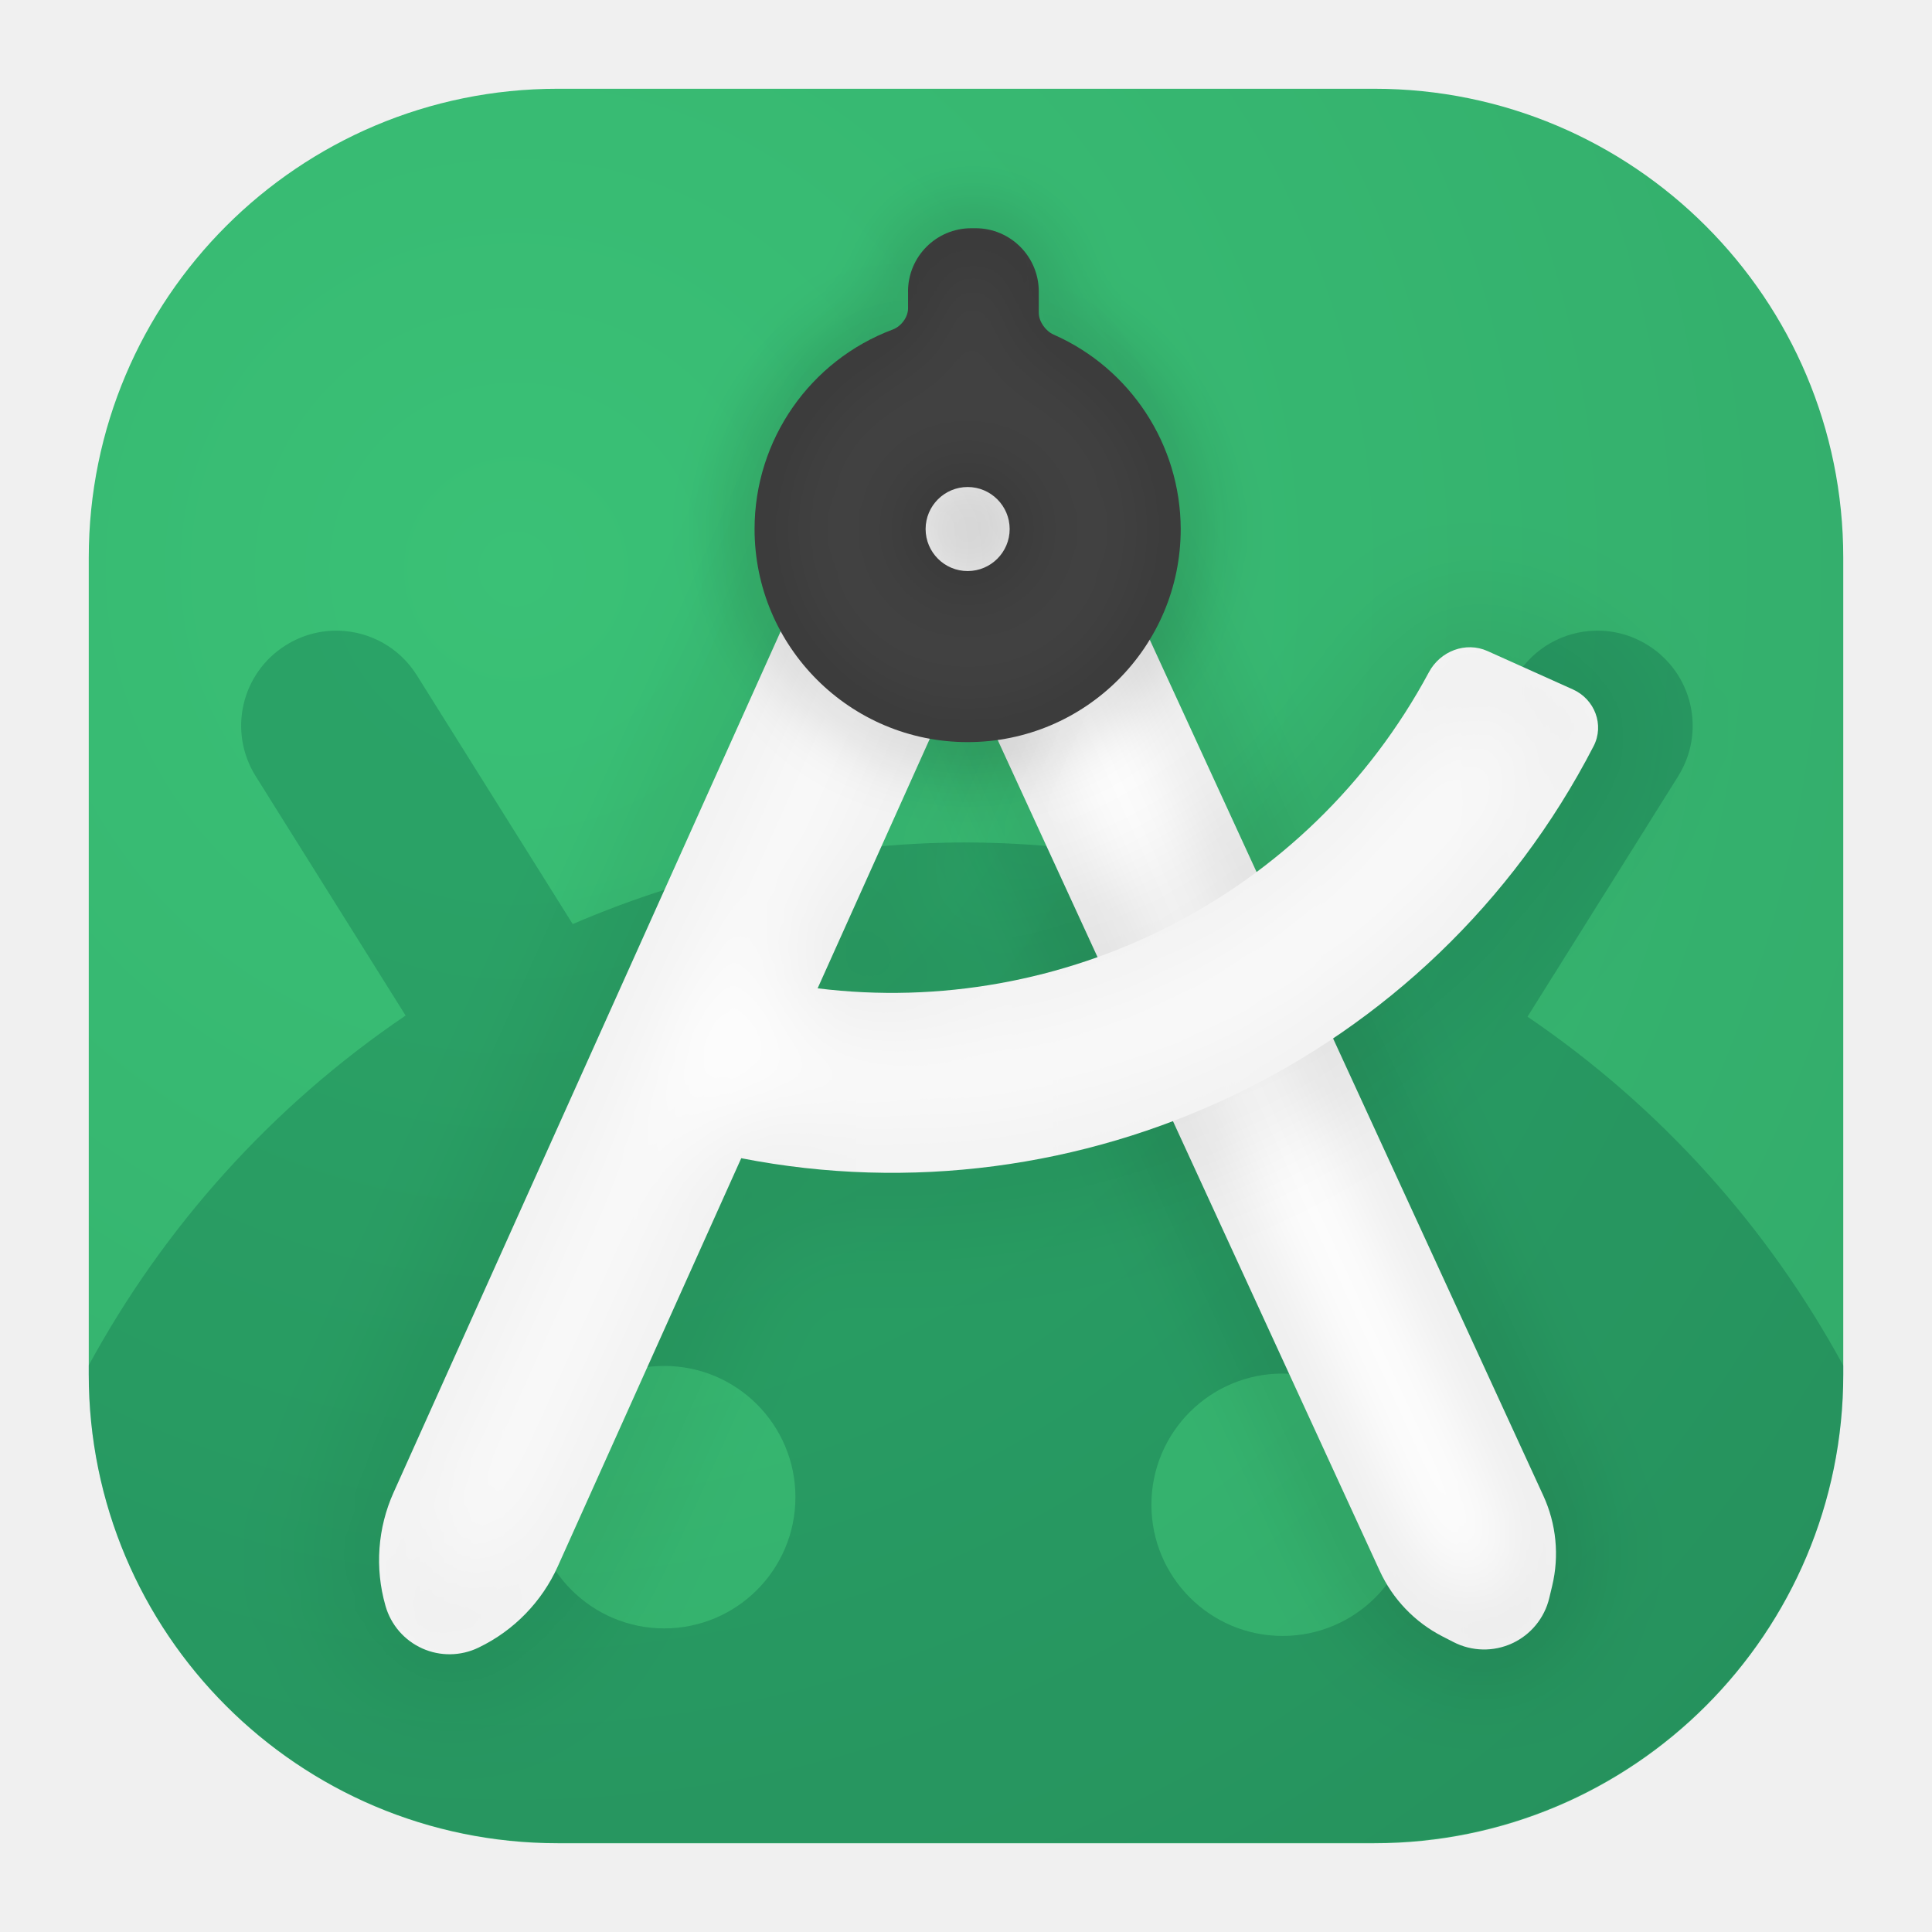
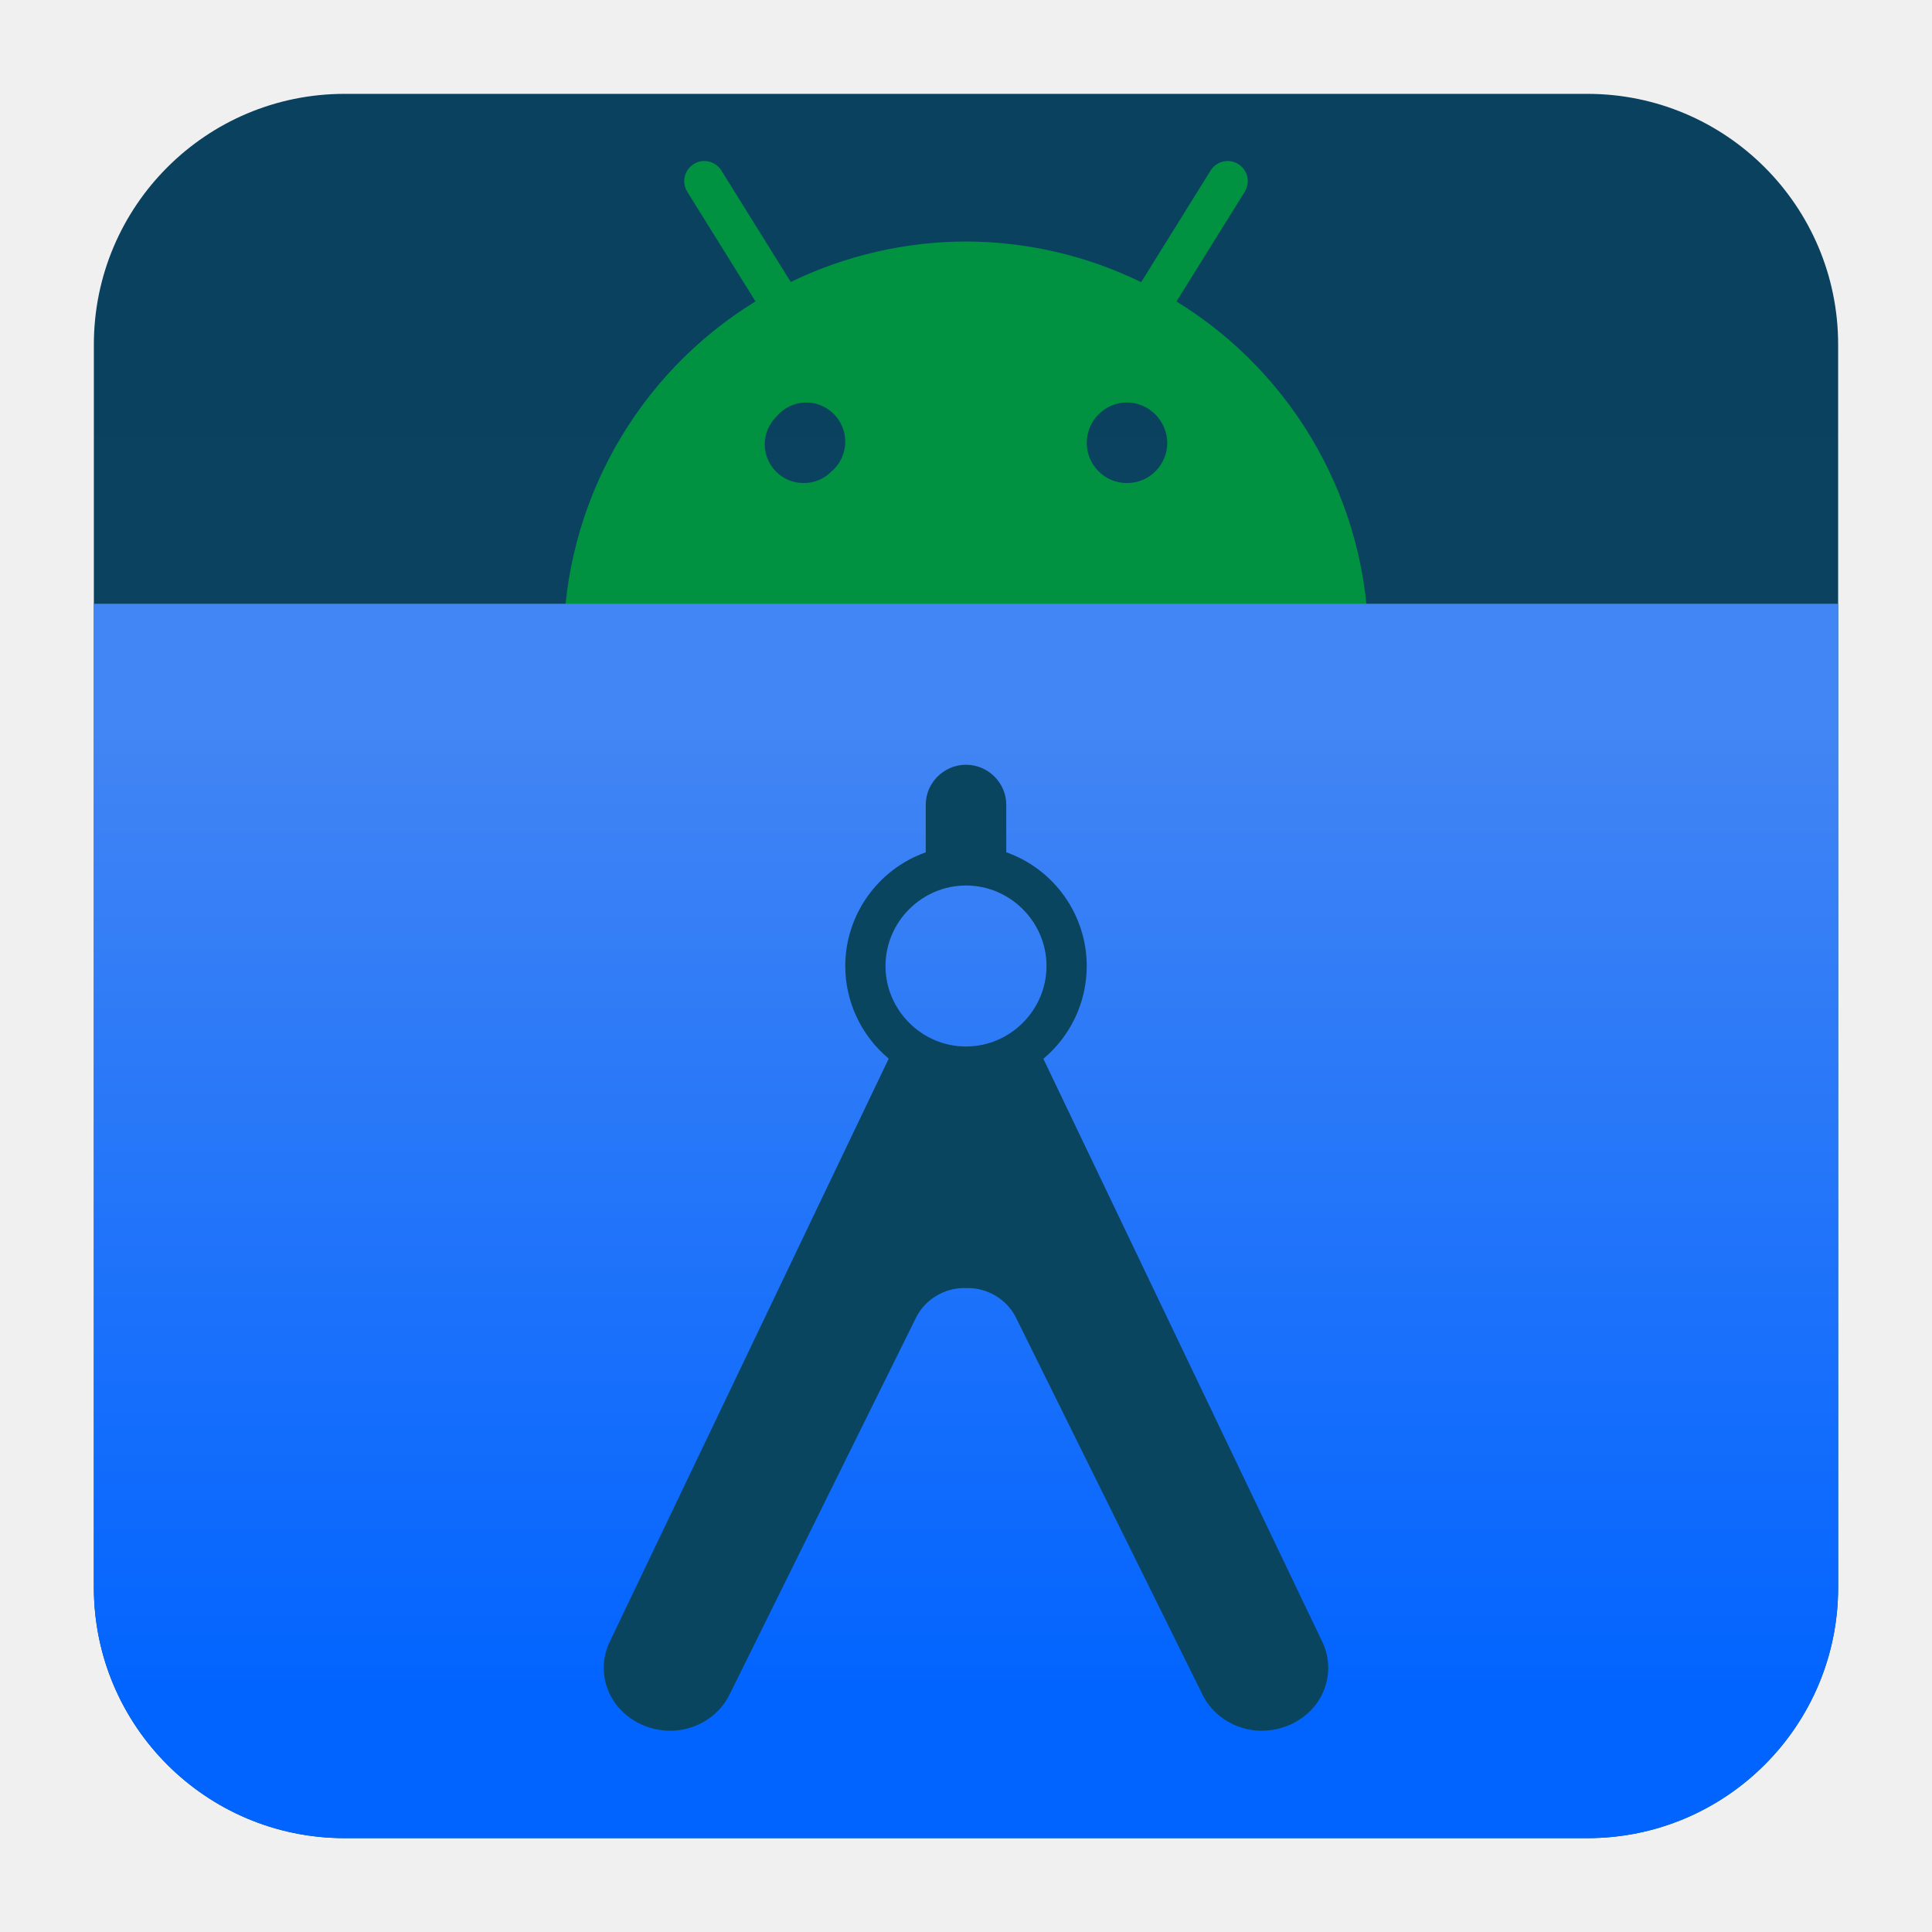
- <svg xmlns="http://www.w3.org/2000/svg" xmlns:xlink="http://www.w3.org/1999/xlink" width="55" height="55" version="1.1" id="svg15">
-   <defs id="defs15">
-     <linearGradient id="linearGradient17">
-       <stop style="stop-color:#3ac176;stop-opacity:1;" offset="0" id="stop17" />
-       <stop style="stop-color:#2fa165;stop-opacity:1;" offset="1" id="stop18" />
-     </linearGradient>
-     <radialGradient xlink:href="#linearGradient17" id="radialGradient18" cx="19.367" cy="21.565" fx="19.367" fy="21.565" r="24.974" gradientUnits="userSpaceOnUse" gradientTransform="matrix(2.357956,1.361367,-1.361367,2.357956,3.058646,-55.64931)" />
-     <filter style="color-interpolation-filters:sRGB" id="filter21" x="-0.118" y="-0.113" width="1.236" height="1.226">
-       <feGaussianBlur stdDeviation="1.788" id="feGaussianBlur21" />
-     </filter>
-     <filter style="color-interpolation-filters:sRGB" id="filter22" x="-0.16" y="-0.087" width="1.32" height="1.174">
-       <feGaussianBlur stdDeviation="1.361" id="feGaussianBlur22" />
-     </filter>
-     <filter style="color-interpolation-filters:sRGB" id="filter23" x="-0.195" y="-0.162" width="1.391" height="1.324">
-       <feGaussianBlur stdDeviation="1.016" id="feGaussianBlur23" />
-     </filter>
-   </defs>
-   <g id="g1" transform="translate(-4.5,-4.5)">
-     <path id="rect17" style="fill:url(#radialGradient18);stroke:#000000;stroke-width:0;stroke-linecap:round;stroke-linejoin:round" d="M 20.566,7.902 H 43.815 A 13.349,13.349 45 0 1 57.164,21.251 V 44.5 A 13.349,13.349 135 0 1 43.815,57.849 l -23.249,0 A 13.349,13.349 45 0 1 7.217,44.5 l 0,-23.249 A 13.349,13.349 135 0 1 20.566,7.902 Z" transform="translate(-0.1902526,-0.8752655)" />
-     <path id="rect17-20" style="opacity:0.257;mix-blend-mode:hard-light;fill:#003642;fill-opacity:1;stroke:#000000;stroke-width:0;stroke-linecap:round;stroke-linejoin:round" d="m 49.885,22.455 c -0.868,0.029 -1.706,0.477 -2.203,1.271 l -4.453,7.111 c -3.542,-1.534 -7.361,-2.343 -11.23,-2.354 -3.856,0.007 -7.662,0.804 -11.195,2.324 l -4.436,-7.082 c -0.498,-0.794 -1.333,-1.24 -2.201,-1.27 -0.521,-0.018 -1.053,0.114 -1.529,0.412 -1.271,0.796 -1.654,2.461 -0.857,3.732 l 4.266,6.811 C 12.232,35.995 9.169,39.429 7.025,43.369 V 43.625 A 13.349,13.349 0 0 0 20.254,56.963 c 8.606,10e-4 16.038,-2.46e-4 23.545,-0.006 A 13.349,13.349 0 0 0 56.975,43.625 v -0.248 c -2.137,-3.929 -5.192,-7.353 -8.99,-9.934 l 4.287,-6.842 c 0.796,-1.271 0.414,-2.936 -0.857,-3.732 -0.477,-0.299 -1.008,-0.432 -1.529,-0.414 z M 23.41,43.385 a 3.736,3.736 0 0 1 3.734,3.736 3.736,3.736 0 0 1 -3.734,3.736 3.736,3.736 0 0 1 -3.736,-3.736 3.736,3.736 0 0 1 3.736,-3.736 z m 17.604,0.217 a 3.736,3.736 0 0 1 3.734,3.734 3.736,3.736 0 0 1 -3.734,3.736 3.736,3.736 0 0 1 -3.736,-3.736 3.736,3.736 0 0 1 3.736,-3.734 z" />
-     <path style="fill:#ffffff;fill-opacity:1;stroke:none;stroke-width:0.462;stroke-linecap:round;stroke-linejoin:round;stroke-dasharray:none;stroke-opacity:1" d="m 29.087,16.099 15.668,34.077 a 4.229,4.229 46.238 0 0 1.911,1.996 l 0.339,0.174 a 2.041,2.041 155.327 0 0 2.916,-1.34 l 0.089,-0.372 A 4.225,4.225 84.397 0 0 49.741,47.884 L 34.073,13.807 Z" id="path15-3" transform="matrix(0.9340559,0,0,0.9340559,1.97471,2.353346)" />
-     <path style="fill:none;fill-opacity:1;stroke:#000000;stroke-width:0.2;stroke-linecap:round;stroke-linejoin:round;stroke-dasharray:none;stroke-opacity:1;filter:url(#filter22)" d="m 29.087,16.099 15.668,34.077 a 4.229,4.229 46.238 0 0 1.911,1.996 l 0.339,0.174 a 2.041,2.041 155.327 0 0 2.916,-1.34 l 0.089,-0.372 A 4.225,4.225 84.397 0 0 49.741,47.884 L 34.073,13.807 Z" id="path15-3-2" transform="matrix(0.9340559,0,0,0.9340559,1.97191,2.352022)" />
-     <path id="path15" style="fill:#ffffff;fill-opacity:1;stroke:none;stroke-width:0.462;stroke-linecap:round;stroke-linejoin:round;stroke-dasharray:none;stroke-opacity:1" d="M 29.923,13.918 14.699,47.786 a 5.035,5.035 94.16 0 0 -0.25,3.442 l 0.004,0.015 a 2.028,2.028 24.181 0 0 2.832,1.272 l 0.012,-0.006 a 5.041,5.041 134.226 0 0 2.408,-2.474 L 25.295,37.598 c 10.31,2.019 21.011,-2.937 25.978,-12.559 0.334,-0.647 0.034,-1.43 -0.63,-1.728 l -2.603,-1.17 c -0.664,-0.299 -1.441,5.98e-4 -1.785,0.642 -3.682,6.86 -11.177,10.56 -18.632,9.637 l 7.306,-16.253 z" transform="matrix(0.9340559,0,0,0.9340559,1.97471,2.353346)" />
-     <path id="path15-7" style="fill:none;fill-opacity:1;stroke:#000000;stroke-width:0.2;stroke-linecap:round;stroke-linejoin:round;stroke-dasharray:none;stroke-opacity:1;filter:url(#filter21)" d="M 29.923,13.918 14.699,47.786 a 5.035,5.035 94.16 0 0 -0.25,3.442 l 0.004,0.015 a 2.028,2.028 24.181 0 0 2.832,1.272 l 0.012,-0.006 a 5.041,5.041 134.226 0 0 2.408,-2.474 L 25.295,37.598 c 10.31,2.019 21.011,-2.937 25.978,-12.559 0.334,-0.647 0.034,-1.43 -0.63,-1.728 l -2.603,-1.17 c -0.664,-0.299 -1.441,5.98e-4 -1.785,0.642 -3.682,6.86 -11.177,10.56 -18.632,9.637 l 7.306,-16.253 z" transform="matrix(0.9340559,0,0,0.9340559,1.97191,2.352022)" />
-     <path id="path17" style="fill:#414141;fill-opacity:1;stroke:none;stroke-width:0.581;stroke-linecap:round;stroke-linejoin:round;stroke-dasharray:none;stroke-opacity:1" d="m 30.379,11.182 v 0.516 c 0,0.269 -0.211,0.547 -0.463,0.642 -2.519,0.943 -4.215,3.359 -4.215,6.082 2.91e-4,3.586 2.908,6.494 6.494,6.494 3.586,-2.91e-4 6.494,-2.908 6.494,-6.494 -0.007,-2.581 -1.538,-4.896 -3.873,-5.926 -0.247,-0.109 -0.453,-0.398 -0.453,-0.668 V 11.182 A 1.928,1.928 45 0 0 32.435,9.254 h -0.129 a 1.928,1.928 135 0 0 -1.928,1.928 z m 1.816,5.959 c 0.707,7.61e-4 1.28,0.574 1.281,1.281 -7.61e-4,0.707 -0.574,1.28 -1.281,1.281 -0.707,-7.61e-4 -1.28,-0.574 -1.281,-1.281 7.61e-4,-0.707 0.574,-1.28 1.281,-1.281 z" transform="matrix(0.9340559,0,0,0.9340559,1.97471,2.353346)" />
-     <path id="path17-9" style="fill:none;fill-opacity:1;stroke:#000000;stroke-width:0.2;stroke-linecap:round;stroke-linejoin:round;stroke-dasharray:none;stroke-opacity:1;filter:url(#filter23)" d="m 30.379,11.182 v 0.516 c 0,0.269 -0.211,0.547 -0.463,0.642 -2.519,0.943 -4.215,3.359 -4.215,6.082 2.91e-4,3.586 2.908,6.494 6.494,6.494 3.586,-2.91e-4 6.494,-2.908 6.494,-6.494 -0.007,-2.581 -1.538,-4.896 -3.873,-5.926 -0.247,-0.109 -0.453,-0.398 -0.453,-0.668 V 11.182 A 1.928,1.928 45 0 0 32.435,9.254 h -0.129 a 1.928,1.928 135 0 0 -1.928,1.928 z m 1.816,5.959 c 0.707,7.61e-4 1.28,0.574 1.281,1.281 -7.61e-4,0.707 -0.574,1.28 -1.281,1.281 -0.707,-7.61e-4 -1.28,-0.574 -1.281,-1.281 7.61e-4,-0.707 0.574,-1.28 1.281,-1.281 z" transform="matrix(0.9340559,0,0,0.9340559,1.97471,2.353346)" />
-   </g>
+ <svg xmlns="http://www.w3.org/2000/svg" clip-rule="evenodd" fill-rule="evenodd" stroke-linejoin="round" stroke-miterlimit="2" viewBox="0 0 48 48">
+   <linearGradient id="a" x2="1" gradientTransform="matrix(0 -33.6872 33.6872 0 923.28 40.4502)" gradientUnits="userSpaceOnUse">
+     <stop stop-color="#0a455f" offset="0" />
+     <stop stop-color="#0a415f" offset="1" />
+   </linearGradient>
+   <linearGradient id="b" x2="1" gradientTransform="matrix(0 -23.8397 33.6872 0 923.28 41.9755)" gradientUnits="userSpaceOnUse">
+     <stop stop-color="#0264ff" offset="0" />
+     <stop stop-color="#4285f4" offset="1" />
+   </linearGradient>
+   <path d="m39.44 45.668h-30.88c-3.438 0-6.228-2.79-6.228-6.228v-30.88c0-3.438 2.79-6.228 6.228-6.228h30.88c3.438 0 6.228 2.79 6.228 6.228v30.88c0 3.438-2.79 6.228-6.228 6.228z" fill="url(#a)" />
+   <path d="m17.512 4h-.013c-.274 0-.5.226-.5.5 0 .095.028.189.079.27l1.692 2.718c-2.957 1.815-4.766 5.043-4.77 8.512 0 5.486 4.514 10 10 10s10-4.514 10-10c-.005-3.469-1.815-6.696-4.771-8.51l1.693-2.72c.051-.081.079-.175.079-.27 0-.274-.226-.5-.5-.5h-.013c-.17.005-.326.096-.414.242l-1.722 2.768c-1.356-.661-2.844-1.006-4.352-1.01-1.508.003-2.997.347-4.354 1.006l-1.72-2.764c-.088-.146-.244-.237-.414-.242zm10.5 8h-.024c-.542 0-.988-.45-.988-.997 0-.267.106-.523.295-.71.187-.188.441-.293.704-.293.547 0 .997.452 1.001 1.003 0 .547-.446.997-.988.997zm-8.046 0h-.011c-.524 0-.955-.433-.955-.96 0-.257.103-.504.285-.684.184-.225.458-.356.748-.356.53 0 .967.439.967.972 0 .291-.13.567-.354.752-.18.18-.426.28-.68.276z" fill="#009141" fill-rule="nonzero" />
+   <path d="m45.668 39.44c0 3.438-2.79 6.228-6.228 6.228h-30.88c-3.438 0-6.228-2.79-6.228-6.228v-24.44h43.336z" fill="url(#b)" />
+   <path d="m23.984 19c-.547.009-.991.462-.984 1.006v1.17c-1.194.422-1.998 1.557-2 2.824.001.889.397 1.732 1.08 2.301l-6.91 14.443c-.263.509-.218 1.113.119 1.58.342.463.915.718 1.508.67.593-.054 1.108-.41 1.346-.929l4.623-9.344c.223-.434.685-.719 1.193-.721.014 0 .027.006.041.006s.027-.006.041-.006c.508.002.97.287 1.193.721l4.623 9.344c.238.519.753.875 1.346.929.593.048 1.166-.207 1.508-.67.337-.467.382-1.071.119-1.58l-6.908-14.439c.683-.57 1.078-1.415 1.078-2.305-.001-1.267-.805-2.403-2-2.826v-1.168-.013c0-.545-.451-.993-1-.993zm.016 3c1.097 0 2 .903 2 2s-.903 2-2 2-2-.903-2-2 .903-2 2-2z" fill="#0a455f" fill-rule="nonzero" />
</svg>
